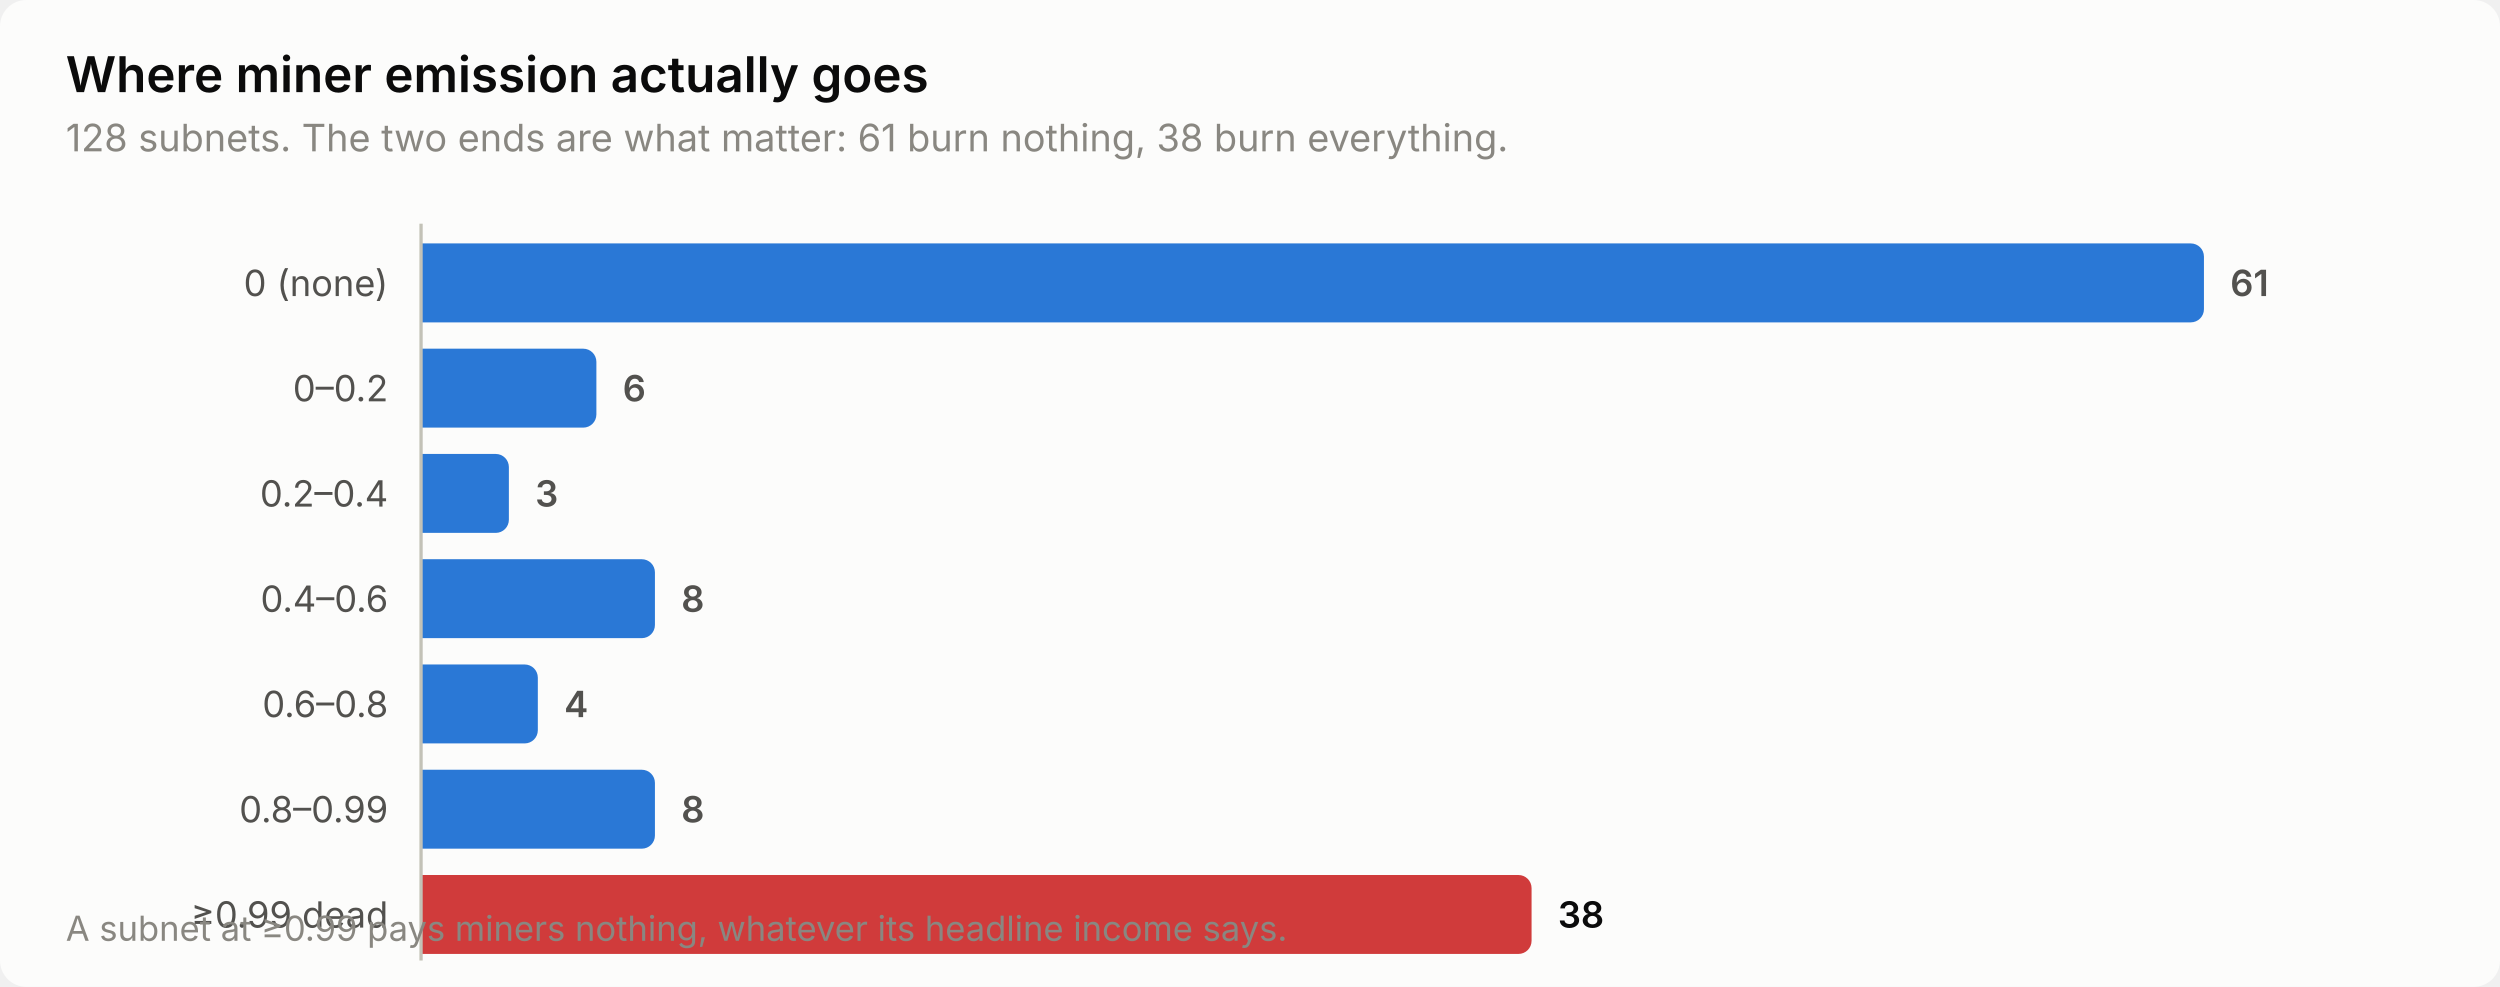
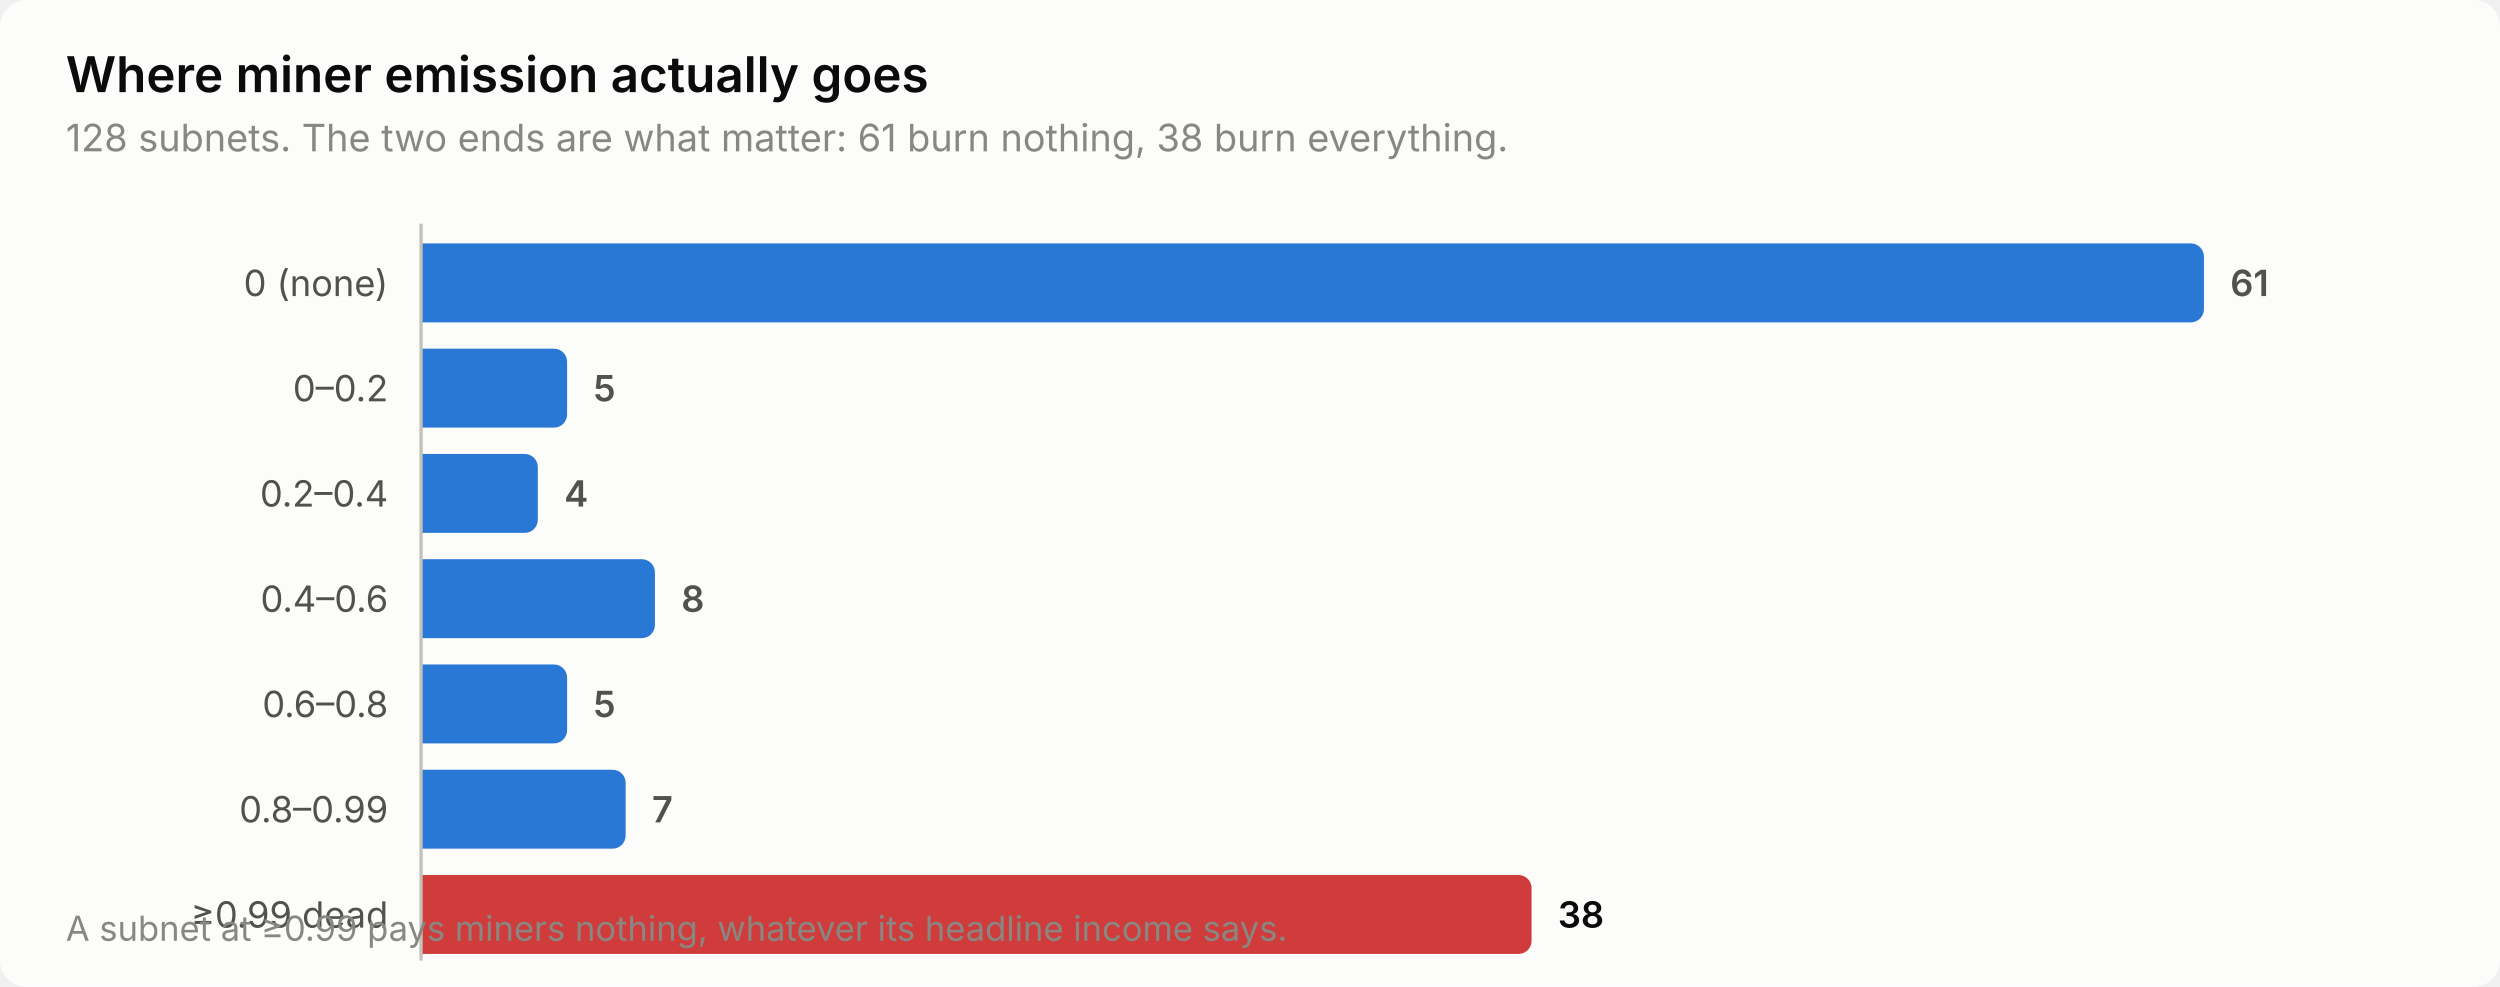
<svg xmlns="http://www.w3.org/2000/svg" width="760" height="300" viewBox="0 0 760 300" role="img" aria-label="Where miner emission actually goes">
  <style>
    text { font-family: system-ui, -apple-system, 'Segoe UI', sans-serif; }
    .t-title { font-size: 15px; font-weight: 600; }
    .t-sub { font-size: 11.5px; }
    .t-lab { font-size: 11px; }
    .t-val { font-size: 11px; font-weight: 600; font-variant-numeric: tabular-nums; }
    .t-tick { font-size: 10.5px; font-variant-numeric: tabular-nums; }

    .surface { fill: #fcfcfb; }
    .ink { fill: #0b0b0b; }
    .ink2 { fill: #52514e; }
    .muted { fill: #898781; }
    .grid { stroke: #e1e0d9; }
    .axis { stroke: #c3c2b7; }
    .accent { fill: #2a78d6; }
    .critical { fill: #d03b3b; }
    .deemph { fill: #d8d7d0; }

    @media (prefers-color-scheme: dark) {
      .surface { fill: #1a1a19; }
      .ink { fill: #ffffff; }
      .ink2 { fill: #c3c2b7; }
      .muted { fill: #898781; }
      .grid { stroke: #2c2c2a; }
      .axis { stroke: #383835; }
      .accent { fill: #3987e5; }
      .deemph { fill: #3a3a37; }
    }
</style>
  <rect class="surface" width="760" height="300" rx="8" />
  <text class="ink t-title" x="20" y="28">Where miner emission actually goes</text>
  <text class="muted t-sub" x="20" y="46">128 subnets. The two ends are what matter: 61 burn nothing, 38 burn everything.</text>
  <text class="ink2 t-lab" x="118" y="90" text-anchor="end">0 (none)</text>
  <path class="accent" d="M128.0,74.0 H666.0 a4.0,4.0 0 0 1 4.0,4.0 V94.0 a4.0,4.0 0 0 1 -4.0,4.0 H128.0 Z" />
  <text class="ink2 t-val" x="678.0" y="90">61</text>
  <text class="ink2 t-lab" x="118" y="122" text-anchor="end">0–0.2</text>
-   <path class="accent" d="M128.0,106.0 H177.3 a4.0,4.0 0 0 1 4.0,4.0 V126.0 a4.0,4.0 0 0 1 -4.0,4.0 H128.0 Z" />
-   <text class="ink2 t-val" x="189.3" y="122">6</text>
+   <path class="accent" d="M128.0,106.0 H168.4 a4.0,4.0 0 0 1 4.0,4.0 V126.0 a4.0,4.0 0 0 1 -4.0,4.0 H128.0 Z" />
+   <text class="ink2 t-val" x="180.4" y="122">5</text>
  <text class="ink2 t-lab" x="118" y="154" text-anchor="end">0.2–0.4</text>
-   <path class="accent" d="M128.0,138.0 H150.7 a4.0,4.0 0 0 1 4.0,4.0 V158.0 a4.0,4.0 0 0 1 -4.0,4.0 H128.0 Z" />
-   <text class="ink2 t-val" x="162.7" y="154">3</text>
+   <path class="accent" d="M128.0,138.0 H159.5 a4.0,4.0 0 0 1 4.0,4.0 V158.0 a4.0,4.0 0 0 1 -4.0,4.0 H128.0 Z" />
+   <text class="ink2 t-val" x="171.5" y="154">4</text>
  <text class="ink2 t-lab" x="118" y="186" text-anchor="end">0.4–0.6</text>
  <path class="accent" d="M128.0,170.0 H195.1 a4.0,4.0 0 0 1 4.0,4.0 V190.0 a4.0,4.0 0 0 1 -4.0,4.0 H128.0 Z" />
  <text class="ink2 t-val" x="207.1" y="186">8</text>
  <text class="ink2 t-lab" x="118" y="218" text-anchor="end">0.6–0.8</text>
-   <path class="accent" d="M128.0,202.0 H159.5 a4.0,4.0 0 0 1 4.0,4.0 V222.0 a4.0,4.0 0 0 1 -4.0,4.0 H128.0 Z" />
-   <text class="ink2 t-val" x="171.5" y="218">4</text>
+   <path class="accent" d="M128.0,202.0 H168.4 a4.0,4.0 0 0 1 4.0,4.0 V222.0 a4.0,4.0 0 0 1 -4.0,4.0 H128.0 Z" />
+   <text class="ink2 t-val" x="180.4" y="218">5</text>
  <text class="ink2 t-lab" x="118" y="250" text-anchor="end">0.8–0.99</text>
-   <path class="accent" d="M128.0,234.0 H195.1 a4.0,4.0 0 0 1 4.0,4.0 V254.0 a4.0,4.0 0 0 1 -4.0,4.0 H128.0 Z" />
-   <text class="ink2 t-val" x="207.1" y="250">8</text>
+   <path class="accent" d="M128.0,234.0 H186.2 a4.0,4.0 0 0 1 4.0,4.0 V254.0 a4.0,4.0 0 0 1 -4.0,4.0 H128.0 Z" />
+   <text class="ink2 t-val" x="198.2" y="250">7</text>
  <text class="ink2 t-lab" x="118" y="282" text-anchor="end">≥0.99 dead</text>
  <path class="critical" d="M128.0,266.0 H461.6 a4.0,4.0 0 0 1 4.0,4.0 V286.0 a4.0,4.0 0 0 1 -4.0,4.0 H128.0 Z" />
  <text class="ink t-val" x="473.6" y="282">38</text>
  <line class="axis" x1="128" y1="68" x2="128" y2="292" stroke-width="1" />
  <text class="muted t-tick" x="20" y="286">A subnet at ≥0.99 pays miners nothing, whatever its headline income says.</text>
</svg>
